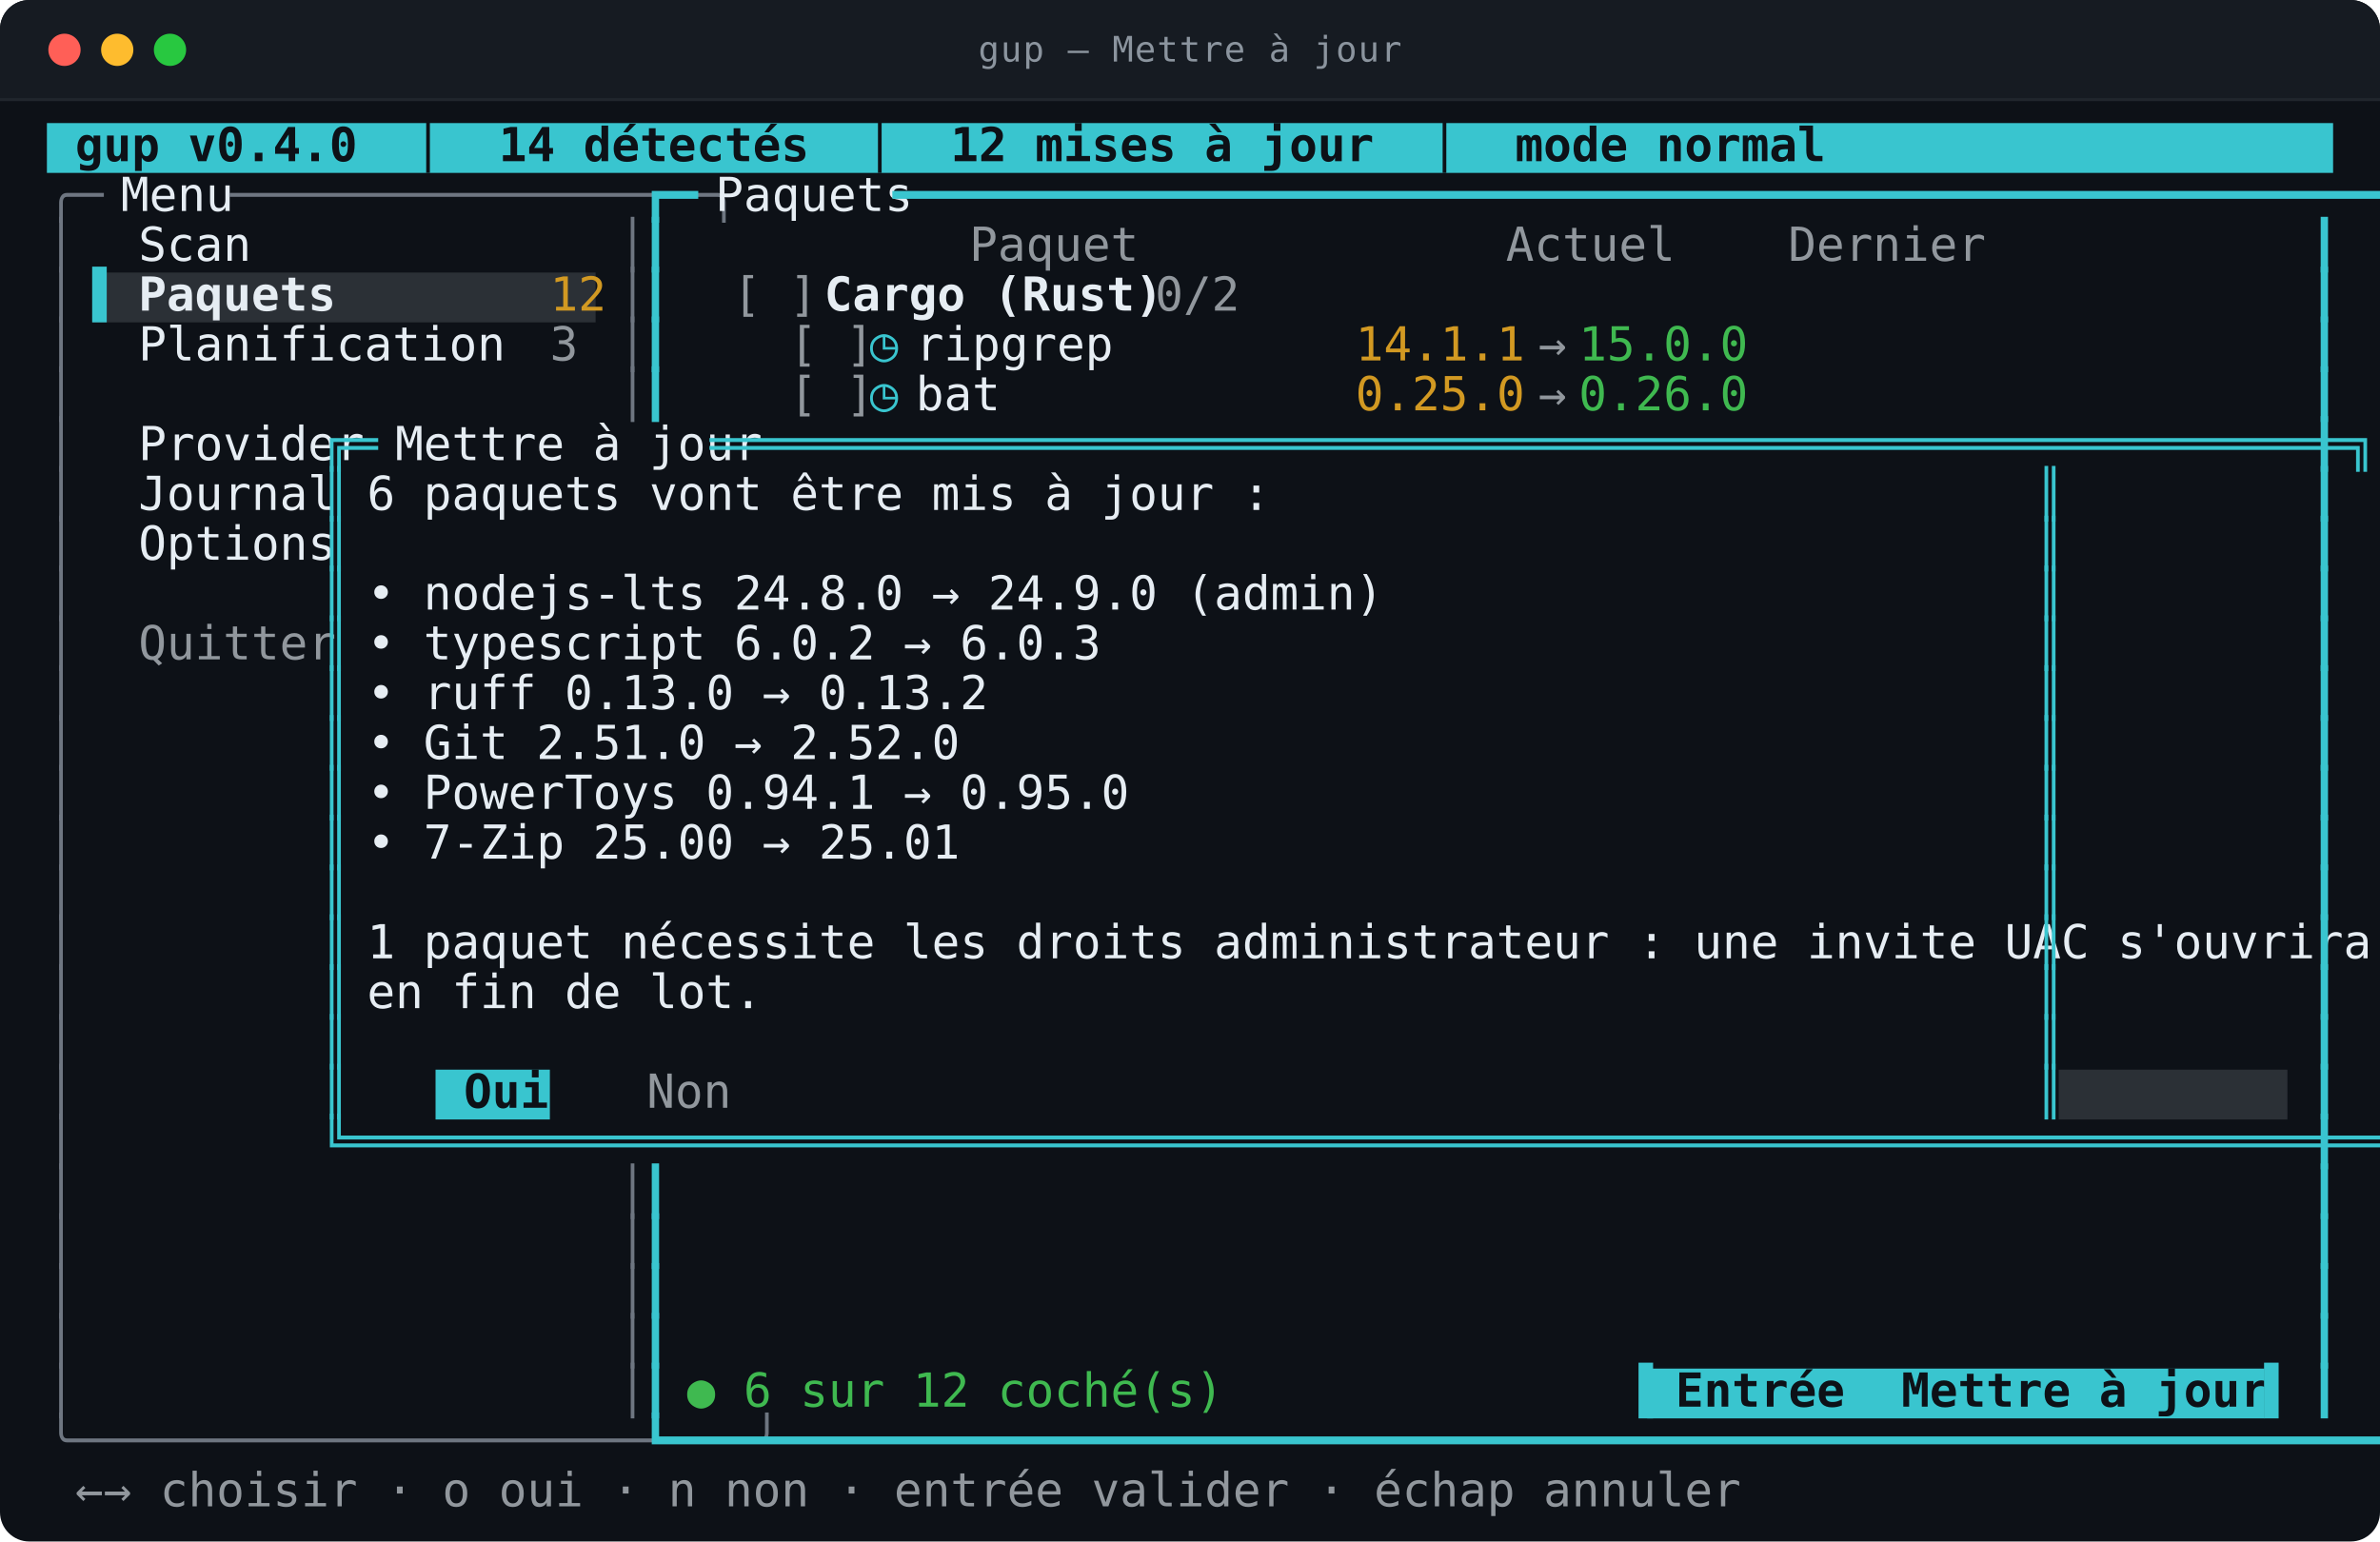
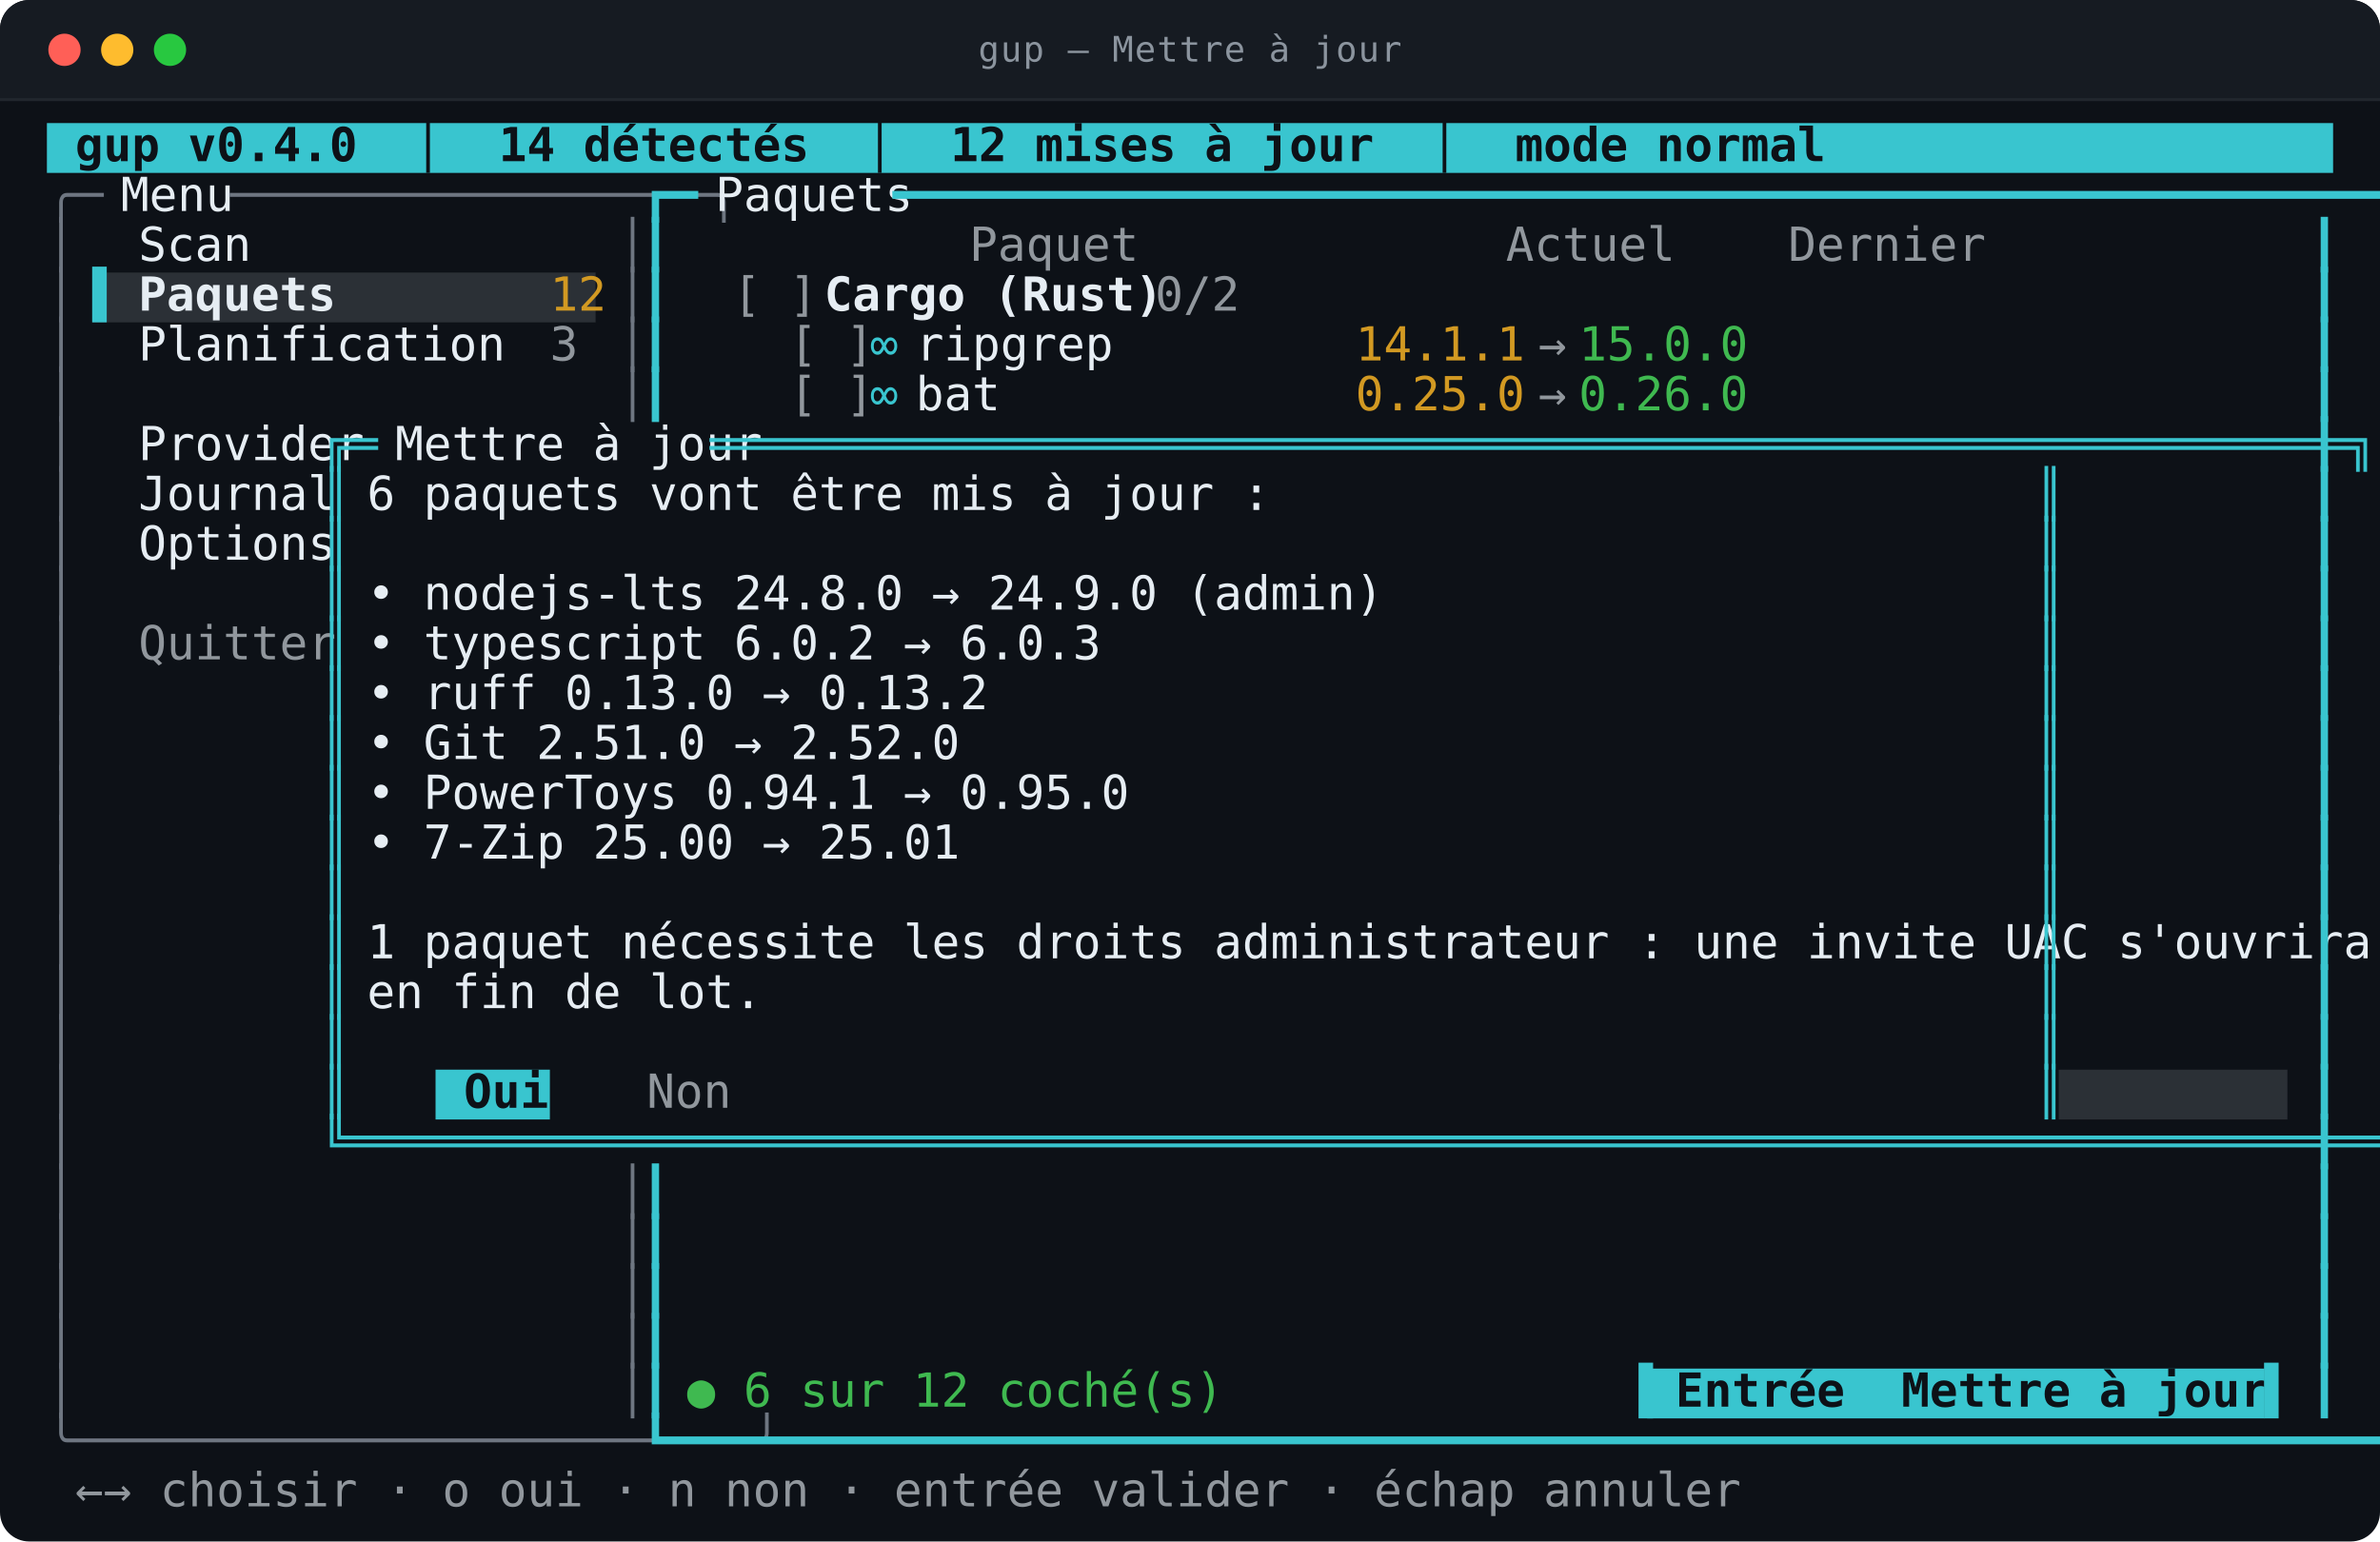
<svg xmlns="http://www.w3.org/2000/svg" viewBox="0 0 812.0 526.0" width="812.0" height="526.0" role="img" aria-labelledby="t d">
  <style>
text{font-family:ui-monospace,SFMono-Regular,"SF Mono",Menlo,Consolas,"DejaVu Sans Mono",monospace;font-size:16px}
.t{font-size:12px;letter-spacing:.4px;fill:#8b949e}
.b{font-weight:700}
.i{font-style:italic}
.u{text-decoration:underline}
.s{text-decoration:line-through}
.us{text-decoration:underline line-through}
.d{opacity:0.62}
.c0{fill:#39c5cf}
.c1{fill:#2b3036}
.c2{fill:#0d1117}
.c3{fill:#6e7681}
.c4{fill:#e6edf3}
.c5{fill:#91979d}
.c6{fill:#d29922}
.c7{fill:#3fb950}
</style>
  <rect y="0.0" width="812.0" height="526.0" rx="10.0" fill="#0d1117" />
  <rect y="0.0" width="812.0" height="34.0" rx="10.0" fill="#161b22" />
  <rect y="24.0" width="812.0" height="10.0" fill="#161b22" />
  <line x1="0.0" y1="34.0" x2="812.0" y2="34.0" stroke="#21262d" />
  <circle cx="22.0" cy="17.0" r="5.5" fill="#ff5f57" />
  <circle cx="40.0" cy="17.0" r="5.5" fill="#febc2e" />
  <circle cx="58.0" cy="17.0" r="5.5" fill="#28c840" />
  <text class="t" x="406.0" y="21.0" text-anchor="middle">gup — Mettre à jour</text>
  <rect class="c0" x="16.0" y="42.0" width="780.0" height="17.0" />
  <rect class="c1" x="31.6" y="93.0" width="171.6" height="17.0" />
  <rect class="c0" x="148.6" y="365.0" width="39.0" height="17.0" />
  <rect class="c1" x="702.4" y="365.0" width="78.0" height="17.0" />
  <rect class="c0" x="562.0" y="467.0" width="210.6" height="17.0" />
  <text class="c2 b" x="16.0" y="55.0" textLength="491.4" lengthAdjust="spacingAndGlyphs" xml:space="preserve"> gup v0.4.0  │  14 détectés  │  12 mises à jour  │  mode normal</text>
  <text class="c3" x="16.0" y="72.0" textLength="15.6" lengthAdjust="spacingAndGlyphs" xml:space="preserve">╭─</text>
  <text class="c4" x="31.6" y="72.0" textLength="46.8" lengthAdjust="spacingAndGlyphs" xml:space="preserve"> Menu </text>
  <text class="c3" x="78.4" y="72.0" textLength="140.4" lengthAdjust="spacingAndGlyphs" xml:space="preserve">─────────────────╮</text>
  <text class="c0" x="218.8" y="72.0" textLength="15.6" lengthAdjust="spacingAndGlyphs" xml:space="preserve">┏━</text>
  <text class="c4" x="234.4" y="72.0" textLength="70.2" lengthAdjust="spacingAndGlyphs" xml:space="preserve"> Paquets </text>
  <text class="c0" x="304.6" y="72.0" textLength="491.4" lengthAdjust="spacingAndGlyphs" xml:space="preserve">━━━━━━━━━━━━━━━━━━━━━━━━━━━━━━━━━━━━━━━━━━━━━━━━━━━━━━━━━━━━━━┓</text>
  <text class="c3" x="16.0" y="89.0" textLength="7.8" lengthAdjust="spacingAndGlyphs" xml:space="preserve">│</text>
  <text class="c4" x="47.2" y="89.0" textLength="140.4" lengthAdjust="spacingAndGlyphs" xml:space="preserve">Scan              </text>
  <text class="c3" x="211.0" y="89.0" textLength="7.8" lengthAdjust="spacingAndGlyphs" xml:space="preserve">│</text>
  <text class="c0" x="218.8" y="89.0" textLength="7.8" lengthAdjust="spacingAndGlyphs" xml:space="preserve">┃</text>
  <text class="c5" x="234.4" y="89.0" textLength="366.6" lengthAdjust="spacingAndGlyphs" xml:space="preserve">          Paquet             Actuel    Dernier </text>
  <text class="c0" x="788.2" y="89.0" textLength="7.8" lengthAdjust="spacingAndGlyphs" xml:space="preserve">┃</text>
  <text class="c3" x="16.0" y="106.0" textLength="7.8" lengthAdjust="spacingAndGlyphs" xml:space="preserve">│</text>
  <text class="c0" x="31.6" y="106.0" textLength="15.6" lengthAdjust="spacingAndGlyphs" xml:space="preserve">▌ </text>
  <text class="c4 b" x="47.2" y="106.0" textLength="140.4" lengthAdjust="spacingAndGlyphs" xml:space="preserve">Paquets           </text>
  <text class="c6" x="187.6" y="106.0" textLength="15.6" lengthAdjust="spacingAndGlyphs" xml:space="preserve">12</text>
  <text class="c3" x="211.0" y="106.0" textLength="7.8" lengthAdjust="spacingAndGlyphs" xml:space="preserve">│</text>
  <text class="c0" x="218.8" y="106.0" textLength="7.8" lengthAdjust="spacingAndGlyphs" xml:space="preserve">┃</text>
  <text class="c5" x="250.0" y="106.0" textLength="31.2" lengthAdjust="spacingAndGlyphs" xml:space="preserve">[ ] </text>
  <text class="c4 b" x="281.2" y="106.0" textLength="93.6" lengthAdjust="spacingAndGlyphs" xml:space="preserve">Cargo (Rust)</text>
  <text class="c5" x="374.8" y="106.0" textLength="39.0" lengthAdjust="spacingAndGlyphs" xml:space="preserve">  0/2</text>
  <text class="c0" x="788.2" y="106.0" textLength="7.8" lengthAdjust="spacingAndGlyphs" xml:space="preserve">┃</text>
  <text class="c3" x="16.0" y="123.0" textLength="7.8" lengthAdjust="spacingAndGlyphs" xml:space="preserve">│</text>
  <text class="c4" x="47.2" y="123.0" textLength="140.4" lengthAdjust="spacingAndGlyphs" xml:space="preserve">Planification     </text>
  <text class="c5" x="187.6" y="123.0" textLength="7.8" lengthAdjust="spacingAndGlyphs" xml:space="preserve">3</text>
  <text class="c3" x="211.0" y="123.0" textLength="7.8" lengthAdjust="spacingAndGlyphs" xml:space="preserve">│</text>
  <text class="c0" x="218.8" y="123.0" textLength="7.8" lengthAdjust="spacingAndGlyphs" xml:space="preserve">┃</text>
  <text class="c5" x="250.0" y="123.0" textLength="46.8" lengthAdjust="spacingAndGlyphs" xml:space="preserve">  [ ] </text>
-   <text class="c0" x="296.8" y="123.0" textLength="15.6" lengthAdjust="spacingAndGlyphs" xml:space="preserve">◷ </text>
+   <text class="c0" x="296.8" y="123.0" textLength="15.6" lengthAdjust="spacingAndGlyphs" xml:space="preserve">∞ </text>
  <text class="c4" x="312.4" y="123.0" textLength="140.4" lengthAdjust="spacingAndGlyphs" xml:space="preserve">ripgrep           </text>
  <text class="c6" x="452.8" y="123.0" textLength="62.4" lengthAdjust="spacingAndGlyphs" xml:space="preserve"> 14.1.1 </text>
  <text class="c5" x="515.2" y="123.0" textLength="23.4" lengthAdjust="spacingAndGlyphs" xml:space="preserve"> → </text>
  <text class="c7" x="538.6" y="123.0" textLength="54.6" lengthAdjust="spacingAndGlyphs" xml:space="preserve">15.0.0 </text>
  <text class="c0" x="788.2" y="123.0" textLength="7.8" lengthAdjust="spacingAndGlyphs" xml:space="preserve">┃</text>
  <text class="c3" x="16.0" y="140.0" textLength="7.8" lengthAdjust="spacingAndGlyphs" xml:space="preserve">│</text>
  <text class="c3" x="211.0" y="140.0" textLength="7.8" lengthAdjust="spacingAndGlyphs" xml:space="preserve">│</text>
  <text class="c0" x="218.8" y="140.0" textLength="7.8" lengthAdjust="spacingAndGlyphs" xml:space="preserve">┃</text>
  <text class="c5" x="250.0" y="140.0" textLength="46.8" lengthAdjust="spacingAndGlyphs" xml:space="preserve">  [ ] </text>
-   <text class="c0" x="296.8" y="140.0" textLength="15.6" lengthAdjust="spacingAndGlyphs" xml:space="preserve">◷ </text>
+   <text class="c0" x="296.8" y="140.0" textLength="15.6" lengthAdjust="spacingAndGlyphs" xml:space="preserve">∞ </text>
  <text class="c4" x="312.4" y="140.0" textLength="140.4" lengthAdjust="spacingAndGlyphs" xml:space="preserve">bat               </text>
  <text class="c6" x="452.8" y="140.0" textLength="62.4" lengthAdjust="spacingAndGlyphs" xml:space="preserve"> 0.25.0 </text>
  <text class="c5" x="515.2" y="140.0" textLength="23.4" lengthAdjust="spacingAndGlyphs" xml:space="preserve"> → </text>
  <text class="c7" x="538.6" y="140.0" textLength="54.6" lengthAdjust="spacingAndGlyphs" xml:space="preserve">0.26.0 </text>
  <text class="c0" x="788.2" y="140.0" textLength="7.8" lengthAdjust="spacingAndGlyphs" xml:space="preserve">┃</text>
  <text class="c3" x="16.0" y="157.0" textLength="7.8" lengthAdjust="spacingAndGlyphs" xml:space="preserve">│</text>
  <text class="c4" x="47.2" y="157.0" textLength="62.4" lengthAdjust="spacingAndGlyphs" xml:space="preserve">Provider</text>
  <text class="c0" x="109.6" y="157.0" textLength="15.6" lengthAdjust="spacingAndGlyphs" xml:space="preserve">╔═</text>
  <text class="c4" x="125.2" y="157.0" textLength="117.0" lengthAdjust="spacingAndGlyphs" xml:space="preserve"> Mettre à jour </text>
  <text class="c0" x="242.2" y="157.0" textLength="460.2" lengthAdjust="spacingAndGlyphs" xml:space="preserve">══════════════════════════════════════════════════════════╗</text>
  <text class="c0" x="788.2" y="157.0" textLength="7.8" lengthAdjust="spacingAndGlyphs" xml:space="preserve">┃</text>
  <text class="c3" x="16.0" y="174.0" textLength="7.8" lengthAdjust="spacingAndGlyphs" xml:space="preserve">│</text>
  <text class="c4" x="47.2" y="174.0" textLength="62.4" lengthAdjust="spacingAndGlyphs" xml:space="preserve">Journal </text>
  <text class="c0" x="109.6" y="174.0" textLength="7.8" lengthAdjust="spacingAndGlyphs" xml:space="preserve">║</text>
  <text class="c4" x="125.2" y="174.0" textLength="249.6" lengthAdjust="spacingAndGlyphs" xml:space="preserve">6 paquets vont être mis à jour :</text>
  <text class="c0" x="694.6" y="174.0" textLength="7.8" lengthAdjust="spacingAndGlyphs" xml:space="preserve">║</text>
  <text class="c0" x="788.2" y="174.0" textLength="7.8" lengthAdjust="spacingAndGlyphs" xml:space="preserve">┃</text>
  <text class="c3" x="16.0" y="191.0" textLength="7.8" lengthAdjust="spacingAndGlyphs" xml:space="preserve">│</text>
  <text class="c4" x="47.2" y="191.0" textLength="62.4" lengthAdjust="spacingAndGlyphs" xml:space="preserve">Options </text>
  <text class="c0" x="109.6" y="191.0" textLength="7.8" lengthAdjust="spacingAndGlyphs" xml:space="preserve">║</text>
  <text class="c0" x="694.6" y="191.0" textLength="7.8" lengthAdjust="spacingAndGlyphs" xml:space="preserve">║</text>
  <text class="c0" x="788.2" y="191.0" textLength="7.8" lengthAdjust="spacingAndGlyphs" xml:space="preserve">┃</text>
  <text class="c3" x="16.0" y="208.0" textLength="7.8" lengthAdjust="spacingAndGlyphs" xml:space="preserve">│</text>
  <text class="c0" x="109.6" y="208.0" textLength="7.8" lengthAdjust="spacingAndGlyphs" xml:space="preserve">║</text>
  <text class="c4" x="125.2" y="208.0" textLength="280.8" lengthAdjust="spacingAndGlyphs" xml:space="preserve">• nodejs-lts 24.8.0 → 24.9.0 (admin)</text>
  <text class="c0" x="694.6" y="208.0" textLength="7.8" lengthAdjust="spacingAndGlyphs" xml:space="preserve">║</text>
  <text class="c0" x="788.2" y="208.0" textLength="7.8" lengthAdjust="spacingAndGlyphs" xml:space="preserve">┃</text>
  <text class="c3" x="16.0" y="225.0" textLength="7.8" lengthAdjust="spacingAndGlyphs" xml:space="preserve">│</text>
  <text class="c5" x="47.2" y="225.0" textLength="62.4" lengthAdjust="spacingAndGlyphs" xml:space="preserve">Quitter </text>
  <text class="c0" x="109.6" y="225.0" textLength="7.8" lengthAdjust="spacingAndGlyphs" xml:space="preserve">║</text>
  <text class="c4" x="125.2" y="225.0" textLength="202.8" lengthAdjust="spacingAndGlyphs" xml:space="preserve">• typescript 6.0.2 → 6.0.3</text>
  <text class="c0" x="694.6" y="225.0" textLength="7.8" lengthAdjust="spacingAndGlyphs" xml:space="preserve">║</text>
  <text class="c0" x="788.2" y="225.0" textLength="7.8" lengthAdjust="spacingAndGlyphs" xml:space="preserve">┃</text>
  <text class="c3" x="16.0" y="242.0" textLength="7.8" lengthAdjust="spacingAndGlyphs" xml:space="preserve">│</text>
  <text class="c0" x="109.6" y="242.0" textLength="7.8" lengthAdjust="spacingAndGlyphs" xml:space="preserve">║</text>
  <text class="c4" x="125.2" y="242.0" textLength="171.6" lengthAdjust="spacingAndGlyphs" xml:space="preserve">• ruff 0.13.0 → 0.13.2</text>
  <text class="c0" x="694.6" y="242.0" textLength="7.8" lengthAdjust="spacingAndGlyphs" xml:space="preserve">║</text>
  <text class="c0" x="788.2" y="242.0" textLength="7.8" lengthAdjust="spacingAndGlyphs" xml:space="preserve">┃</text>
  <text class="c3" x="16.0" y="259.0" textLength="7.8" lengthAdjust="spacingAndGlyphs" xml:space="preserve">│</text>
  <text class="c0" x="109.6" y="259.0" textLength="7.8" lengthAdjust="spacingAndGlyphs" xml:space="preserve">║</text>
  <text class="c4" x="125.2" y="259.0" textLength="163.8" lengthAdjust="spacingAndGlyphs" xml:space="preserve">• Git 2.51.0 → 2.52.0</text>
  <text class="c0" x="694.6" y="259.0" textLength="7.8" lengthAdjust="spacingAndGlyphs" xml:space="preserve">║</text>
  <text class="c0" x="788.2" y="259.0" textLength="7.8" lengthAdjust="spacingAndGlyphs" xml:space="preserve">┃</text>
  <text class="c3" x="16.0" y="276.0" textLength="7.8" lengthAdjust="spacingAndGlyphs" xml:space="preserve">│</text>
  <text class="c0" x="109.6" y="276.0" textLength="7.8" lengthAdjust="spacingAndGlyphs" xml:space="preserve">║</text>
  <text class="c4" x="125.2" y="276.0" textLength="210.6" lengthAdjust="spacingAndGlyphs" xml:space="preserve">• PowerToys 0.94.1 → 0.95.0</text>
  <text class="c0" x="694.6" y="276.0" textLength="7.8" lengthAdjust="spacingAndGlyphs" xml:space="preserve">║</text>
  <text class="c0" x="788.2" y="276.0" textLength="7.8" lengthAdjust="spacingAndGlyphs" xml:space="preserve">┃</text>
  <text class="c3" x="16.0" y="293.0" textLength="7.8" lengthAdjust="spacingAndGlyphs" xml:space="preserve">│</text>
  <text class="c0" x="109.6" y="293.0" textLength="7.8" lengthAdjust="spacingAndGlyphs" xml:space="preserve">║</text>
  <text class="c4" x="125.2" y="293.0" textLength="163.8" lengthAdjust="spacingAndGlyphs" xml:space="preserve">• 7-Zip 25.00 → 25.01</text>
  <text class="c0" x="694.6" y="293.0" textLength="7.8" lengthAdjust="spacingAndGlyphs" xml:space="preserve">║</text>
  <text class="c0" x="788.2" y="293.0" textLength="7.8" lengthAdjust="spacingAndGlyphs" xml:space="preserve">┃</text>
  <text class="c3" x="16.0" y="310.0" textLength="7.8" lengthAdjust="spacingAndGlyphs" xml:space="preserve">│</text>
  <text class="c0" x="109.6" y="310.0" textLength="7.8" lengthAdjust="spacingAndGlyphs" xml:space="preserve">║</text>
  <text class="c0" x="694.6" y="310.0" textLength="7.8" lengthAdjust="spacingAndGlyphs" xml:space="preserve">║</text>
  <text class="c0" x="788.2" y="310.0" textLength="7.8" lengthAdjust="spacingAndGlyphs" xml:space="preserve">┃</text>
  <text class="c3" x="16.0" y="327.0" textLength="7.8" lengthAdjust="spacingAndGlyphs" xml:space="preserve">│</text>
  <text class="c0" x="109.6" y="327.0" textLength="7.8" lengthAdjust="spacingAndGlyphs" xml:space="preserve">║</text>
  <text class="c4" x="125.2" y="327.0" textLength="553.8" lengthAdjust="spacingAndGlyphs" xml:space="preserve">1 paquet nécessite les droits administrateur : une invite UAC s'ouvrira</text>
  <text class="c0" x="694.6" y="327.0" textLength="7.8" lengthAdjust="spacingAndGlyphs" xml:space="preserve">║</text>
  <text class="c0" x="788.2" y="327.0" textLength="7.8" lengthAdjust="spacingAndGlyphs" xml:space="preserve">┃</text>
  <text class="c3" x="16.0" y="344.0" textLength="7.8" lengthAdjust="spacingAndGlyphs" xml:space="preserve">│</text>
  <text class="c0" x="109.6" y="344.0" textLength="7.8" lengthAdjust="spacingAndGlyphs" xml:space="preserve">║</text>
  <text class="c4" x="125.2" y="344.0" textLength="109.2" lengthAdjust="spacingAndGlyphs" xml:space="preserve">en fin de lot.</text>
  <text class="c0" x="694.6" y="344.0" textLength="7.8" lengthAdjust="spacingAndGlyphs" xml:space="preserve">║</text>
  <text class="c0" x="788.2" y="344.0" textLength="7.8" lengthAdjust="spacingAndGlyphs" xml:space="preserve">┃</text>
  <text class="c3" x="16.0" y="361.0" textLength="7.8" lengthAdjust="spacingAndGlyphs" xml:space="preserve">│</text>
  <text class="c0" x="109.6" y="361.0" textLength="7.8" lengthAdjust="spacingAndGlyphs" xml:space="preserve">║</text>
  <text class="c0" x="694.6" y="361.0" textLength="7.8" lengthAdjust="spacingAndGlyphs" xml:space="preserve">║</text>
  <text class="c0" x="788.2" y="361.0" textLength="7.8" lengthAdjust="spacingAndGlyphs" xml:space="preserve">┃</text>
  <text class="c3" x="16.0" y="378.0" textLength="7.8" lengthAdjust="spacingAndGlyphs" xml:space="preserve">│</text>
  <text class="c0" x="109.6" y="378.0" textLength="7.8" lengthAdjust="spacingAndGlyphs" xml:space="preserve">║</text>
  <text class="c2 b" x="148.6" y="378.0" textLength="39.0" lengthAdjust="spacingAndGlyphs" xml:space="preserve"> Oui </text>
  <text class="c5" x="211.0" y="378.0" textLength="39.0" lengthAdjust="spacingAndGlyphs" xml:space="preserve"> Non </text>
  <text class="c0" x="694.6" y="378.0" textLength="7.8" lengthAdjust="spacingAndGlyphs" xml:space="preserve">║</text>
  <text class="c0" x="788.2" y="378.0" textLength="7.8" lengthAdjust="spacingAndGlyphs" xml:space="preserve">┃</text>
  <text class="c3" x="16.0" y="395.0" textLength="7.8" lengthAdjust="spacingAndGlyphs" xml:space="preserve">│</text>
  <text class="c0" x="109.6" y="395.0" textLength="592.8" lengthAdjust="spacingAndGlyphs" xml:space="preserve">╚══════════════════════════════════════════════════════════════════════════╝</text>
  <text class="c0" x="788.2" y="395.0" textLength="7.8" lengthAdjust="spacingAndGlyphs" xml:space="preserve">┃</text>
  <text class="c3" x="16.0" y="412.0" textLength="7.8" lengthAdjust="spacingAndGlyphs" xml:space="preserve">│</text>
  <text class="c3" x="211.0" y="412.0" textLength="7.8" lengthAdjust="spacingAndGlyphs" xml:space="preserve">│</text>
  <text class="c0" x="218.8" y="412.0" textLength="7.8" lengthAdjust="spacingAndGlyphs" xml:space="preserve">┃</text>
  <text class="c0" x="788.2" y="412.0" textLength="7.8" lengthAdjust="spacingAndGlyphs" xml:space="preserve">┃</text>
  <text class="c3" x="16.0" y="429.0" textLength="7.8" lengthAdjust="spacingAndGlyphs" xml:space="preserve">│</text>
  <text class="c3" x="211.0" y="429.0" textLength="7.8" lengthAdjust="spacingAndGlyphs" xml:space="preserve">│</text>
  <text class="c0" x="218.8" y="429.0" textLength="7.8" lengthAdjust="spacingAndGlyphs" xml:space="preserve">┃</text>
  <text class="c0" x="788.2" y="429.0" textLength="7.8" lengthAdjust="spacingAndGlyphs" xml:space="preserve">┃</text>
  <text class="c3" x="16.0" y="446.0" textLength="7.8" lengthAdjust="spacingAndGlyphs" xml:space="preserve">│</text>
  <text class="c3" x="211.0" y="446.0" textLength="7.8" lengthAdjust="spacingAndGlyphs" xml:space="preserve">│</text>
  <text class="c0" x="218.8" y="446.0" textLength="7.8" lengthAdjust="spacingAndGlyphs" xml:space="preserve">┃</text>
  <text class="c0" x="788.2" y="446.0" textLength="7.8" lengthAdjust="spacingAndGlyphs" xml:space="preserve">┃</text>
  <text class="c3" x="16.0" y="463.0" textLength="7.8" lengthAdjust="spacingAndGlyphs" xml:space="preserve">│</text>
  <text class="c3" x="211.0" y="463.0" textLength="7.8" lengthAdjust="spacingAndGlyphs" xml:space="preserve">│</text>
  <text class="c0" x="218.8" y="463.0" textLength="7.8" lengthAdjust="spacingAndGlyphs" xml:space="preserve">┃</text>
  <text class="c0" x="788.2" y="463.0" textLength="7.8" lengthAdjust="spacingAndGlyphs" xml:space="preserve">┃</text>
  <text class="c3" x="16.0" y="480.0" textLength="7.8" lengthAdjust="spacingAndGlyphs" xml:space="preserve">│</text>
  <text class="c3" x="211.0" y="480.0" textLength="7.8" lengthAdjust="spacingAndGlyphs" xml:space="preserve">│</text>
  <text class="c0" x="218.8" y="480.0" textLength="7.8" lengthAdjust="spacingAndGlyphs" xml:space="preserve">┃</text>
  <text class="c7" x="234.4" y="480.0" textLength="312.0" lengthAdjust="spacingAndGlyphs" xml:space="preserve">● 6 sur 12 coché(s)                     </text>
  <text class="c0" x="554.2" y="480.0" textLength="7.8" lengthAdjust="spacingAndGlyphs" xml:space="preserve">▐</text>
  <text class="c2 b" x="562.0" y="480.0" textLength="210.6" lengthAdjust="spacingAndGlyphs" xml:space="preserve"> Entrée  Mettre à jour (6) </text>
  <text class="c0" x="772.6" y="480.0" textLength="7.8" lengthAdjust="spacingAndGlyphs" xml:space="preserve">▌</text>
  <text class="c0" x="788.2" y="480.0" textLength="7.8" lengthAdjust="spacingAndGlyphs" xml:space="preserve">┃</text>
  <text class="c3" x="16.0" y="497.0" textLength="202.8" lengthAdjust="spacingAndGlyphs" xml:space="preserve">╰────────────────────────╯</text>
  <text class="c0" x="218.8" y="497.0" textLength="577.2" lengthAdjust="spacingAndGlyphs" xml:space="preserve">┗━━━━━━━━━━━━━━━━━━━━━━━━━━━━━━━━━━━━━━━━━━━━━━━━━━━━━━━━━━━━━━━━━━━━━━━━┛</text>
  <text class="c5" x="16.0" y="514.0" textLength="468.0" lengthAdjust="spacingAndGlyphs" xml:space="preserve"> ←→ choisir · o oui · n non · entrée valider · échap annuler</text>
</svg>
